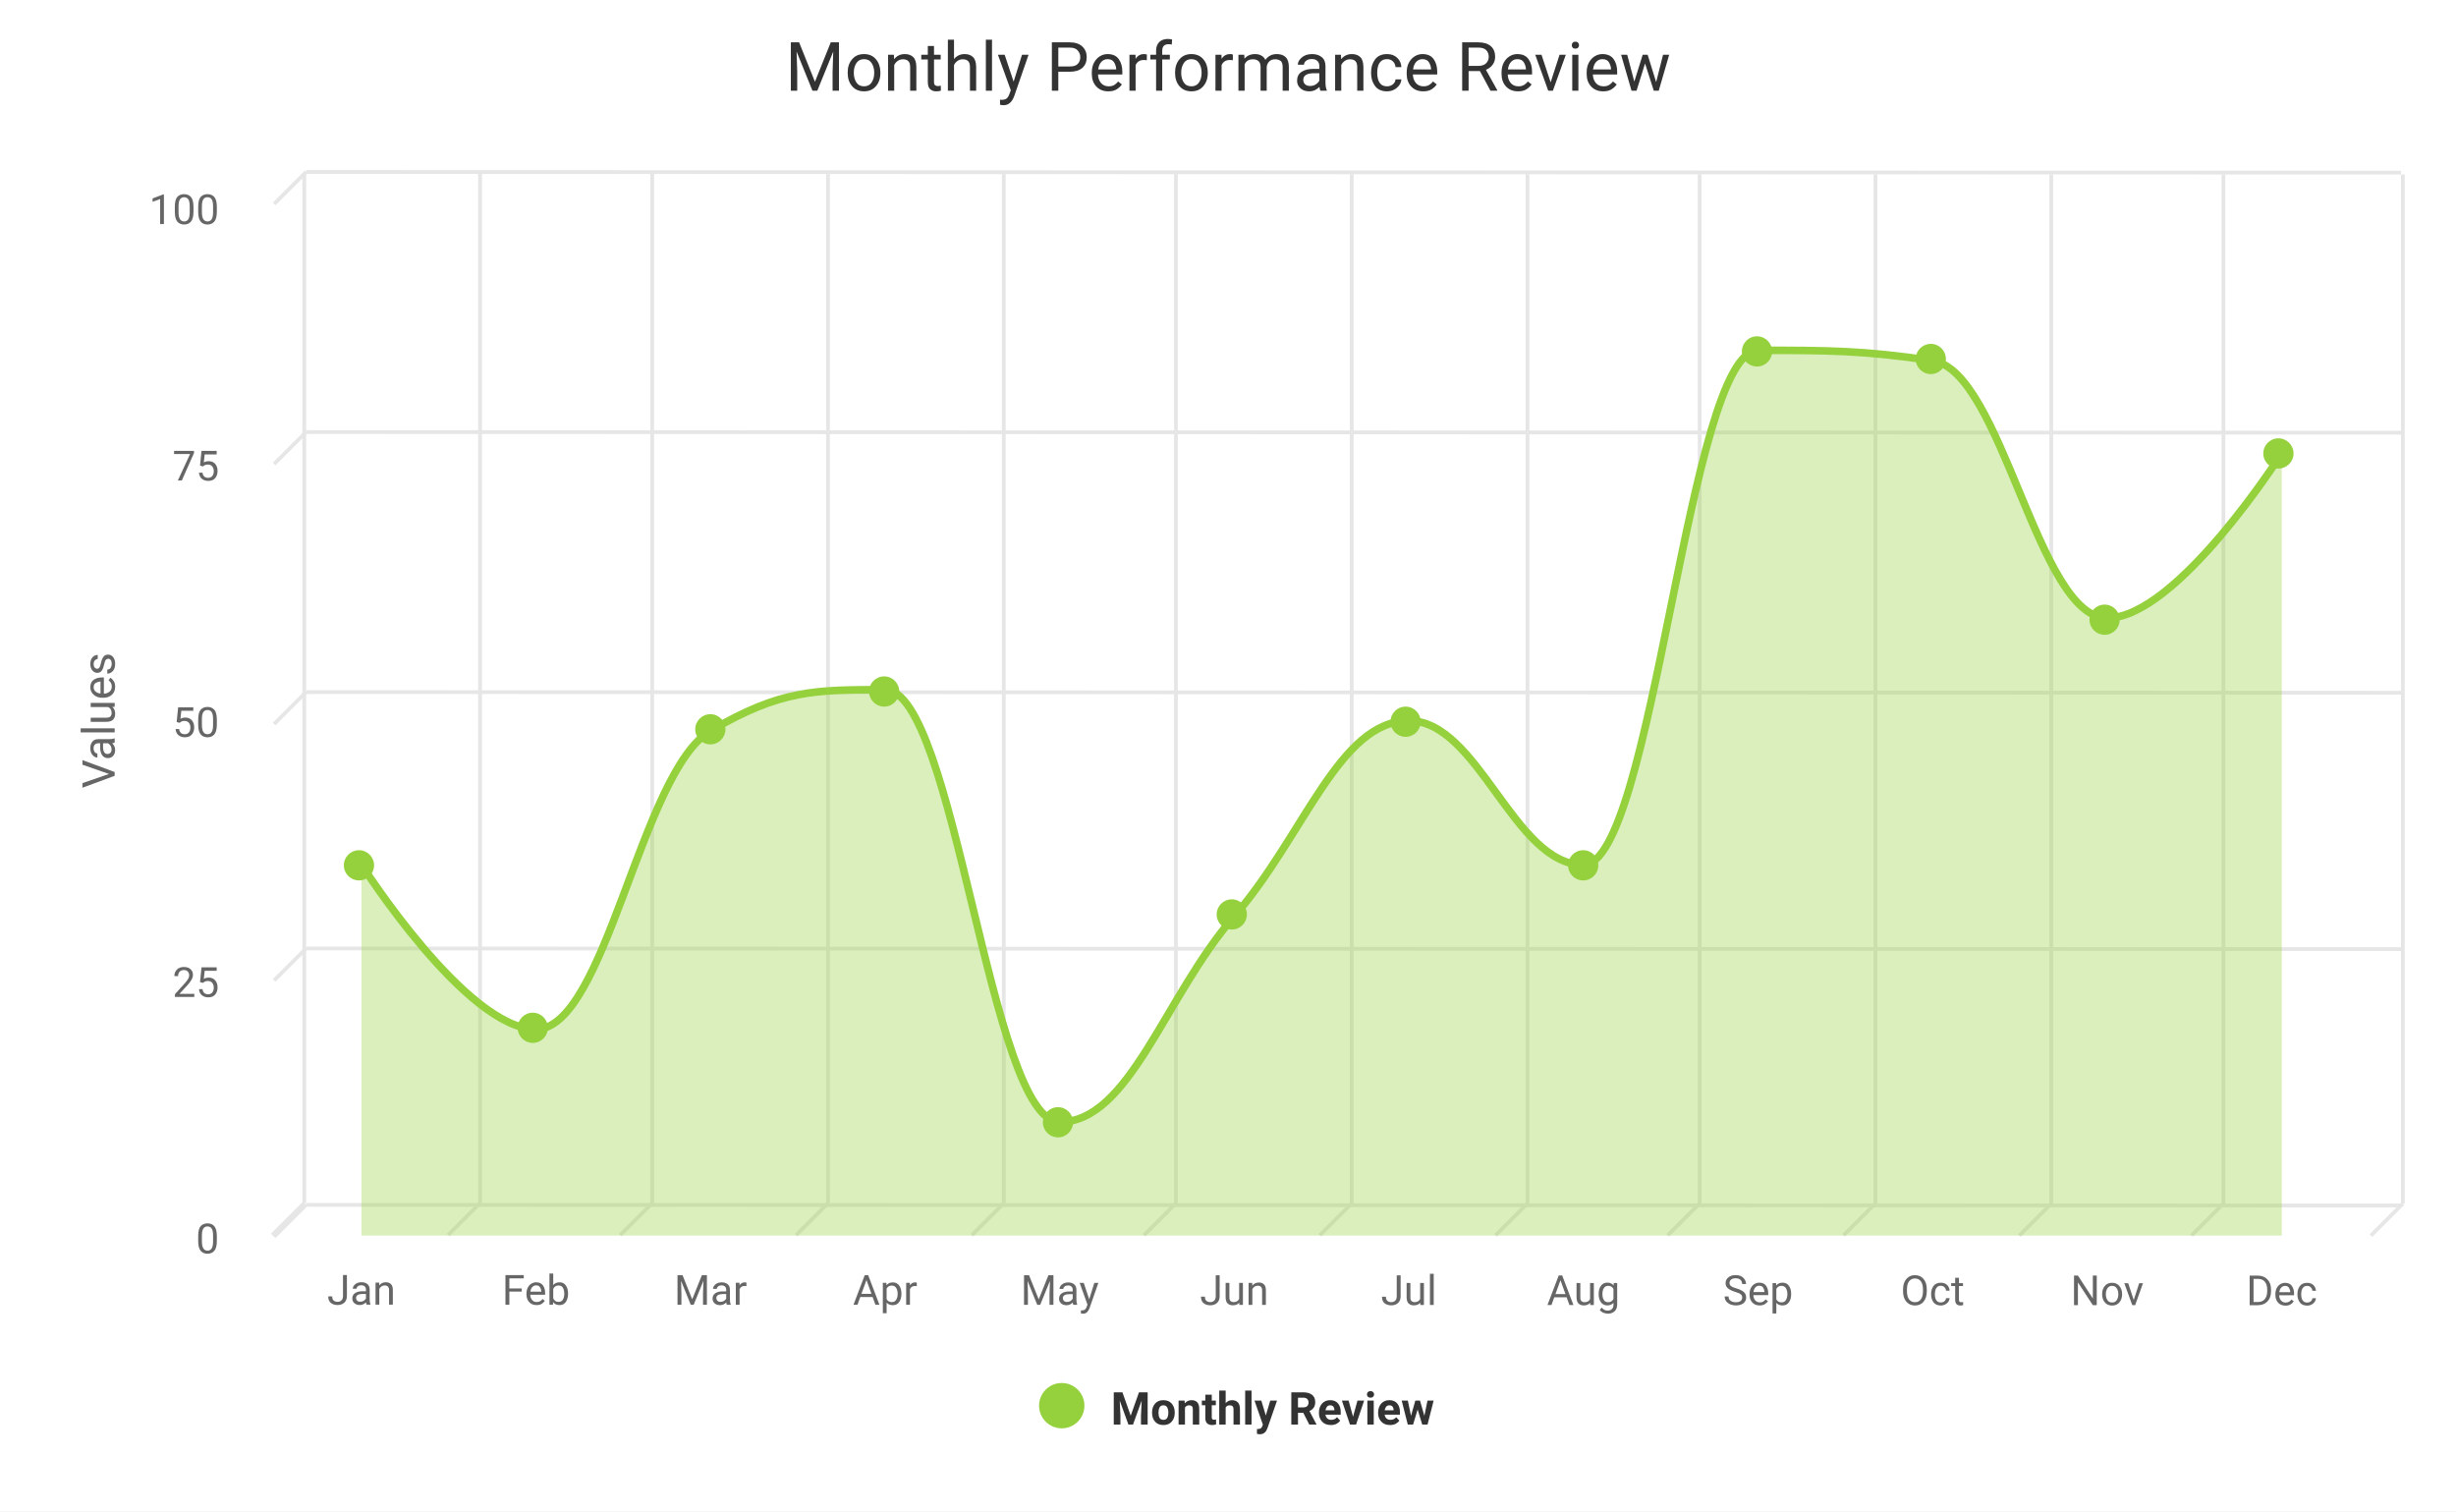
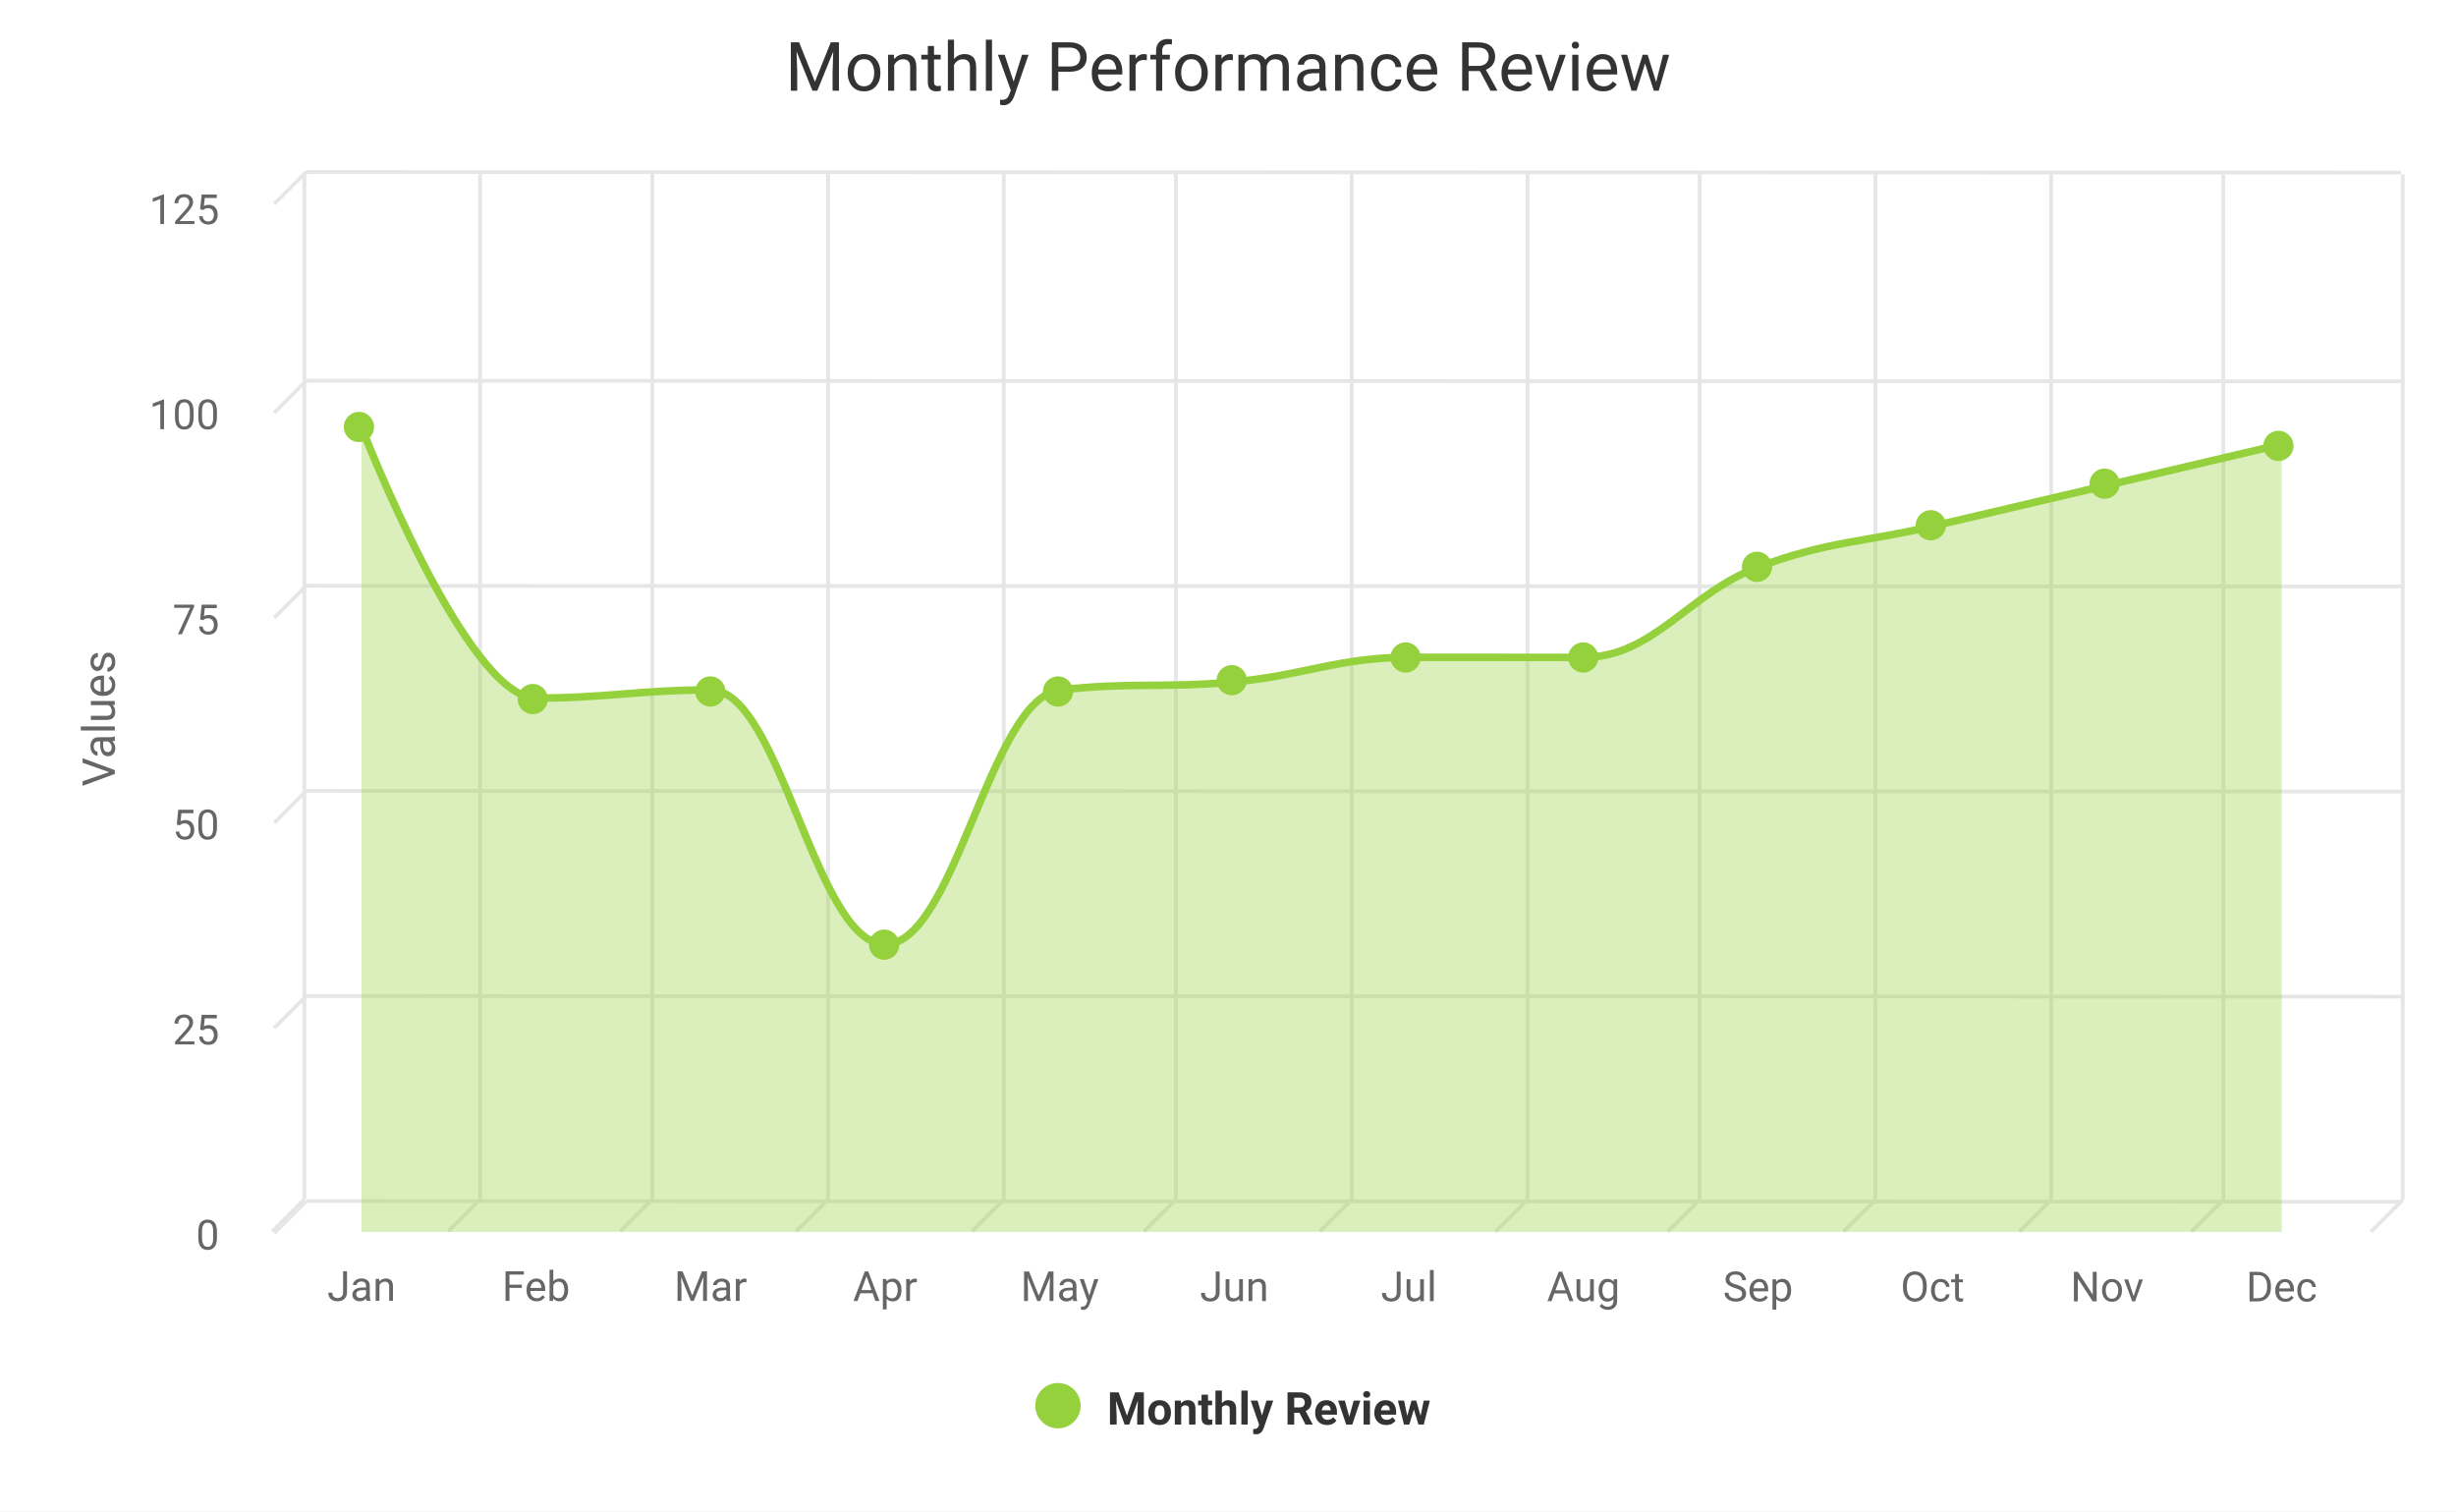
<svg xmlns="http://www.w3.org/2000/svg" version="1.1" class="highcharts-root" style="font-family: Roboto; font-size: 12px;" width="650" height="400" viewBox="0 0 650 400" aria-label="Interactive chart" aria-hidden="false">
  <defs aria-hidden="true">
-     <clipPath id="highcharts-kb8c72h-2155-">
+     <clipPath id="highcharts-o9u6zjk-829-">
      <rect x="0" y="0" width="650" height="400" fill="none" />
    </clipPath>
-     <clipPath id="highcharts-kb8c72h-2168-">
+     <clipPath id="highcharts-o9u6zjk-842-">
      <rect x="0" y="0" width="650" height="400" fill="none" />
    </clipPath>
  </defs>
  <rect fill="#ffffff" class="highcharts-background" x="0" y="0" width="650" height="400" rx="0" ry="0" aria-hidden="true" />
  <g stroke-linejoin="round" class="highcharts-3d-frame highcharts-3d-frame-bottom" data-z-index="-1000" aria-hidden="true">
-     <path fill="none" d="M 71.582 327.8 L 626.99 327.969 L 635.466 319.494 L 80.058 319.325 Z" visibility="hidden" />
-     <path fill="none" d="M 81.01 318.373 L 635.449 318.542 L 626.99 327 L 72.551 326.831 Z" />
-     <path fill="none" d="M 71.582 327.8 L 80.058 319.325 L 81.01 318.373 L 72.551 326.831 Z" visibility="hidden" />
-     <path fill="none" d="M 635.466 319.494 L 626.99 327.969 L 626.99 327 L 635.449 318.542 Z" />
-     <path fill="none" d="M 626.99 327.969 L 71.582 327.8 L 72.551 326.831 L 626.99 327 Z" />
-     <path fill="none" d="M 80.058 319.325 L 635.466 319.494 L 635.449 318.542 L 81.01 318.373 Z" visibility="hidden" />
+     <path fill="none" d="M 71.613 326.8 L 626.96 326.969 L 635.435 318.495 L 80.088 318.326 Z" visibility="hidden" />
+     <path fill="none" d="M 81.04 317.374 L 635.418 317.543 L 626.96 326 L 72.582 325.831 Z" />
+     <path fill="none" d="M 71.613 326.8 L 80.088 318.326 L 81.04 317.374 L 72.582 325.831 Z" visibility="hidden" />
+     <path fill="none" d="M 635.435 318.495 L 626.96 326.969 L 626.96 326 L 635.418 317.543 Z" />
+     <path fill="none" d="M 626.96 326.969 L 71.613 326.8 L 72.582 325.831 L 626.96 326 Z" />
+     <path fill="none" d="M 80.088 318.326 L 635.435 318.495 L 635.418 317.543 L 81.04 317.374 Z" visibility="hidden" />
  </g>
  <g stroke-linejoin="round" class="highcharts-3d-frame highcharts-3d-frame-left" data-z-index="-1000" aria-hidden="true">
-     <path fill="none" d="M 71.582 327.8 L 72.551 326.831 L 81.01 318.373 L 80.058 319.325 Z" visibility="hidden" />
-     <path fill="none" d="M 80.058 45.983 L 81.01 46 L 72.551 54.458 L 71.582 54.458 Z" />
-     <path fill="none" d="M 80.058 319.325 L 80.058 45.983 L 71.582 54.458 L 71.582 327.8 Z" visibility="hidden" />
-     <path fill="none" d="M 81.01 46 L 81.01 318.373 L 72.551 326.831 L 72.551 54.458 Z" />
-     <path fill="none" d="M 71.582 327.8 L 71.582 54.458 L 72.551 54.458 L 72.551 326.831 Z" />
-     <path fill="none" d="M 80.058 45.983 L 80.058 319.325 L 81.01 318.373 L 81.01 46 Z" visibility="hidden" />
+     <path fill="none" d="M 71.613 326.8 L 72.582 325.831 L 81.04 317.374 L 80.088 318.326 Z" visibility="hidden" />
+     <path fill="none" d="M 80.088 45.983 L 81.04 46 L 72.582 54.457 L 71.613 54.457 Z" />
+     <path fill="none" d="M 80.088 318.326 L 80.088 45.983 L 71.613 54.457 L 71.613 326.8 Z" visibility="hidden" />
+     <path fill="none" d="M 81.04 46 L 81.04 317.374 L 72.582 325.831 L 72.582 54.457 Z" />
+     <path fill="none" d="M 71.613 326.8 L 71.613 54.457 L 72.582 54.457 L 72.582 325.831 Z" />
+     <path fill="none" d="M 80.088 45.983 L 80.088 318.326 L 81.04 317.374 L 81.04 46 Z" visibility="hidden" />
  </g>
  <g stroke-linejoin="round" class="highcharts-3d-frame highcharts-3d-frame-back" data-z-index="-1000" aria-hidden="true">
-     <path fill="none" d="M 635.466 319.494 L 80.058 319.325 L 81.01 318.373 L 635.449 318.542 Z" visibility="hidden" />
-     <path fill="none" d="M 80.058 45.983 L 635.466 46.152 L 635.449 46.169 L 81.01 46 Z" />
-     <path fill="none" d="M 80.058 319.325 L 80.058 45.983 L 81.01 46 L 81.01 318.373 Z" visibility="hidden" />
-     <path fill="none" d="M 635.466 46.152 L 635.466 319.494 L 635.449 318.542 L 635.449 46.169 Z" />
-     <path fill="none" d="M 81.01 46 L 635.449 46.169 L 635.449 318.542 L 81.01 318.373 Z" />
-     <path fill="none" d="M 80.058 319.325 L 635.466 319.494 L 635.466 46.152 L 80.058 45.983 Z" visibility="hidden" />
+     <path fill="none" d="M 635.435 318.495 L 80.088 318.326 L 81.04 317.374 L 635.418 317.543 Z" visibility="hidden" />
+     <path fill="none" d="M 80.088 45.983 L 635.435 46.152 L 635.418 46.169 L 81.04 46 Z" />
+     <path fill="none" d="M 80.088 318.326 L 80.088 45.983 L 81.04 46 L 81.04 317.374 Z" visibility="hidden" />
+     <path fill="none" d="M 635.435 46.152 L 635.435 318.495 L 635.418 317.543 L 635.418 46.169 Z" />
+     <path fill="none" d="M 81.04 46 L 635.418 46.169 L 635.418 317.543 L 81.04 317.374 Z" />
+     <path fill="none" d="M 80.088 318.326 L 635.435 318.495 L 635.435 46.152 L 80.088 45.983 Z" visibility="hidden" />
  </g>
-   <rect fill="none" class="highcharts-plot-background" x="68" y="46" width="572" height="281" aria-hidden="true" />
+   <rect fill="none" class="highcharts-plot-background" x="68" y="46" width="572" height="280" aria-hidden="true" />
  <g class="highcharts-pane-group" data-z-index="0" aria-hidden="true" />
  <g class="highcharts-grid highcharts-xaxis-grid" data-z-index="1" aria-hidden="true">
-     <path fill="none" stroke="#e6e6e6" stroke-width="1" stroke-dasharray="none" data-z-index="1" class="highcharts-grid-line" d="M 127.052 46.014 L 127.052 318.387 M 118.593 326.845 L 127.052 318.387" opacity="1" />
-     <path fill="none" stroke="#e6e6e6" stroke-width="1" stroke-dasharray="none" data-z-index="1" class="highcharts-grid-line" d="M 172.609 46.028 L 172.609 318.401 M 164.15 326.859 L 172.609 318.401" opacity="1" />
-     <path fill="none" stroke="#e6e6e6" stroke-width="1" stroke-dasharray="none" data-z-index="1" class="highcharts-grid-line" d="M 219.135 46.042 L 219.135 318.415 M 210.676 326.873 L 219.135 318.415" opacity="1" />
-     <path fill="none" stroke="#e6e6e6" stroke-width="1" stroke-dasharray="none" data-z-index="1" class="highcharts-grid-line" d="M 265.662 46.056 L 265.662 318.429 M 257.202 326.887 L 265.662 318.429" opacity="1" />
-     <path fill="none" stroke="#e6e6e6" stroke-width="1" stroke-dasharray="none" data-z-index="1" class="highcharts-grid-line" d="M 311.219 46.07 L 311.219 318.443 M 302.759 326.901 L 311.219 318.443" opacity="1" />
-     <path fill="none" stroke="#e6e6e6" stroke-width="1" stroke-dasharray="none" data-z-index="1" class="highcharts-grid-line" d="M 357.745 46.084 L 357.745 318.457 M 349.286 326.915 L 357.745 318.457" opacity="1" />
-     <path fill="none" stroke="#e6e6e6" stroke-width="1" stroke-dasharray="none" data-z-index="1" class="highcharts-grid-line" d="M 404.271 46.098 L 404.271 318.471 M 395.812 326.93 L 404.271 318.471" opacity="1" />
-     <path fill="none" stroke="#e6e6e6" stroke-width="1" stroke-dasharray="none" data-z-index="1" class="highcharts-grid-line" d="M 449.828 46.112 L 449.828 318.485 M 441.369 326.943 L 449.828 318.485" opacity="1" />
-     <path fill="none" stroke="#e6e6e6" stroke-width="1" stroke-dasharray="none" data-z-index="1" class="highcharts-grid-line" d="M 496.355 46.127 L 496.355 318.499 M 487.895 326.958 L 496.355 318.499" opacity="1" />
-     <path fill="none" stroke="#e6e6e6" stroke-width="1" stroke-dasharray="none" data-z-index="1" class="highcharts-grid-line" d="M 542.881 46.141 L 542.881 318.514 M 534.422 326.972 L 542.881 318.514" opacity="1" />
-     <path fill="none" stroke="#e6e6e6" stroke-width="1" stroke-dasharray="none" data-z-index="1" class="highcharts-grid-line" d="M 588.438 46.155 L 588.438 318.527 M 579.979 326.986 L 588.438 318.527" opacity="1" />
-     <path fill="none" stroke="#e6e6e6" stroke-width="1" stroke-dasharray="none" data-z-index="1" class="highcharts-grid-line" d="M 635.934 46.169 L 635.934 318.542 M 627.474 327 L 635.934 318.542" opacity="1" />
-     <path fill="none" stroke="#e6e6e6" stroke-width="1" stroke-dasharray="none" data-z-index="1" class="highcharts-grid-line" d="M 80.526 46 L 80.526 318.373 M 72.066 326.831 L 80.526 318.373" opacity="1" />
+     <path fill="none" stroke="#e6e6e6" stroke-width="1" stroke-dasharray="none" data-z-index="1" class="highcharts-grid-line" d="M 127.077 46.014 L 127.077 317.388 M 118.618 325.845 L 127.077 317.388" opacity="1" />
+     <path fill="none" stroke="#e6e6e6" stroke-width="1" stroke-dasharray="none" data-z-index="1" class="highcharts-grid-line" d="M 172.629 46.028 L 172.629 317.402 M 164.17 325.859 L 172.629 317.402" opacity="1" />
+     <path fill="none" stroke="#e6e6e6" stroke-width="1" stroke-dasharray="none" data-z-index="1" class="highcharts-grid-line" d="M 219.15 46.042 L 219.15 317.416 M 210.692 325.873 L 219.15 317.416" opacity="1" />
+     <path fill="none" stroke="#e6e6e6" stroke-width="1" stroke-dasharray="none" data-z-index="1" class="highcharts-grid-line" d="M 265.671 46.056 L 265.671 317.43 M 257.213 325.887 L 265.671 317.43" opacity="1" />
+     <path fill="none" stroke="#e6e6e6" stroke-width="1" stroke-dasharray="none" data-z-index="1" class="highcharts-grid-line" d="M 311.224 46.07 L 311.224 317.444 M 302.765 325.901 L 311.224 317.444" opacity="1" />
+     <path fill="none" stroke="#e6e6e6" stroke-width="1" stroke-dasharray="none" data-z-index="1" class="highcharts-grid-line" d="M 357.745 46.084 L 357.745 317.458 M 349.286 325.915 L 357.745 317.458" opacity="1" />
+     <path fill="none" stroke="#e6e6e6" stroke-width="1" stroke-dasharray="none" data-z-index="1" class="highcharts-grid-line" d="M 404.266 46.098 L 404.266 317.472 M 395.807 325.93 L 404.266 317.472" opacity="1" />
+     <path fill="none" stroke="#e6e6e6" stroke-width="1" stroke-dasharray="none" data-z-index="1" class="highcharts-grid-line" d="M 449.818 46.112 L 449.818 317.486 M 441.359 325.943 L 449.818 317.486" opacity="1" />
+     <path fill="none" stroke="#e6e6e6" stroke-width="1" stroke-dasharray="none" data-z-index="1" class="highcharts-grid-line" d="M 496.339 46.127 L 496.339 317.5 M 487.881 325.958 L 496.339 317.5" opacity="1" />
+     <path fill="none" stroke="#e6e6e6" stroke-width="1" stroke-dasharray="none" data-z-index="1" class="highcharts-grid-line" d="M 542.86 46.141 L 542.86 317.514 M 534.402 325.972 L 542.86 317.514" opacity="1" />
+     <path fill="none" stroke="#e6e6e6" stroke-width="1" stroke-dasharray="none" data-z-index="1" class="highcharts-grid-line" d="M 588.412 46.155 L 588.412 317.528 M 579.954 325.986 L 588.412 317.528" opacity="1" />
+     <path fill="none" stroke="#e6e6e6" stroke-width="1" stroke-dasharray="none" data-z-index="1" class="highcharts-grid-line" d="M 635.903 46.169 L 635.903 317.543 M 627.444 326 L 635.903 317.543" opacity="1" />
+     <path fill="none" stroke="#e6e6e6" stroke-width="1" stroke-dasharray="none" data-z-index="1" class="highcharts-grid-line" d="M 80.556 46 L 80.556 317.374 M 72.097 325.831 L 80.556 317.374" opacity="1" />
  </g>
  <g class="highcharts-grid highcharts-zaxis-grid" data-z-index="1" aria-hidden="true" />
  <g class="highcharts-grid highcharts-yaxis-grid" data-z-index="1" aria-hidden="true">
-     <path fill="none" stroke="#e6e6e6" stroke-width="1" stroke-dasharray="none" data-z-index="1" class="highcharts-grid-line" d="M 81.01 318.857 L 635.449 319.026 M 72.551 327.316 L 81.01 318.857" opacity="1" />
-     <path fill="none" stroke="#e6e6e6" stroke-width="1" stroke-dasharray="none" data-z-index="1" class="highcharts-grid-line" d="M 81.01 251.007 L 635.449 251.175 M 72.551 259.465 L 81.01 251.007" opacity="1" />
-     <path fill="none" stroke="#e6e6e6" stroke-width="1" stroke-dasharray="none" data-z-index="1" class="highcharts-grid-line" d="M 81.01 183.156 L 635.449 183.325 M 72.551 191.614 L 81.01 183.156" opacity="1" />
-     <path fill="none" stroke="#e6e6e6" stroke-width="1" stroke-dasharray="none" data-z-index="1" class="highcharts-grid-line" d="M 81.01 114.336 L 635.449 114.504 M 72.551 122.794 L 81.01 114.336" opacity="1" />
-     <path fill="none" stroke="#e6e6e6" stroke-width="1" stroke-dasharray="none" data-z-index="1" class="highcharts-grid-line" d="M 81.01 45.515 L 635.449 45.684 M 72.551 53.974 L 81.01 45.515" opacity="1" />
+     <path fill="none" stroke="#e6e6e6" stroke-width="1" stroke-dasharray="none" data-z-index="1" class="highcharts-grid-line" d="M 81.04 317.858 L 635.418 318.027 M 72.582 326.316 L 81.04 317.858" opacity="1" />
+     <path fill="none" stroke="#e6e6e6" stroke-width="1" stroke-dasharray="none" data-z-index="1" class="highcharts-grid-line" d="M 81.04 263.584 L 635.418 263.752 M 72.582 272.041 L 81.04 263.584" opacity="1" />
+     <path fill="none" stroke="#e6e6e6" stroke-width="1" stroke-dasharray="none" data-z-index="1" class="highcharts-grid-line" d="M 81.04 209.309 L 635.418 209.478 M 72.582 217.766 L 81.04 209.309" opacity="1" />
+     <path fill="none" stroke="#e6e6e6" stroke-width="1" stroke-dasharray="none" data-z-index="1" class="highcharts-grid-line" d="M 81.04 155.034 L 635.418 155.203 M 72.582 163.491 L 81.04 155.034" opacity="1" />
+     <path fill="none" stroke="#e6e6e6" stroke-width="1" stroke-dasharray="none" data-z-index="1" class="highcharts-grid-line" d="M 81.04 100.759 L 635.418 100.928 M 72.582 109.217 L 81.04 100.759" opacity="1" />
+     <path fill="none" stroke="#e6e6e6" stroke-width="1" stroke-dasharray="none" data-z-index="1" class="highcharts-grid-line" d="M 81.04 45.515 L 635.418 45.684 M 72.582 53.973 L 81.04 45.515" opacity="1" />
  </g>
-   <rect fill="none" class="highcharts-plot-border" data-z-index="1" x="68" y="46" width="572" height="281" aria-hidden="true" />
+   <rect fill="none" class="highcharts-plot-border" data-z-index="1" x="68" y="46" width="572" height="280" aria-hidden="true" />
  <g class="highcharts-axis highcharts-xaxis" data-z-index="2" aria-hidden="true">
    <path fill="none" class="highcharts-axis-line" stroke="#ccd6eb" stroke-width="1" data-z-index="7" d="M 0 0" />
  </g>
  <g class="highcharts-axis highcharts-zaxis" data-z-index="2" aria-hidden="true">
    <path fill="none" class="highcharts-axis-line" data-z-index="7" d="M 0 0" />
  </g>
  <g class="highcharts-axis highcharts-yaxis" data-z-index="2" aria-hidden="true">
-     <text x="30.35" data-z-index="7" text-anchor="middle" transform="translate(0,0) rotate(270 30.34972 190.6447)" class="highcharts-axis-title" style="color: rgb(102, 102, 102); fill: rgb(102, 102, 102);" y="190.645" z="12.55">Values</text>
+     <text x="30.385" data-z-index="7" text-anchor="middle" transform="translate(0,0) rotate(270 30.3852 190.1442)" class="highcharts-axis-title" style="color: rgb(102, 102, 102); fill: rgb(102, 102, 102);" y="190.144" z="12.577">Values</text>
    <path fill="none" class="highcharts-axis-line" data-z-index="7" d="M 0 0" />
  </g>
  <g class="highcharts-series-group" data-z-index="3" aria-hidden="false">
-     <g class="highcharts-series highcharts-series-0 highcharts-areaspline-series" data-z-index="0.1" opacity="1" transform="translate(68,46) scale(1 1)" clip-path="url(#highcharts-kb8c72h-2168-)" aria-hidden="true">
-       <path fill="rgb(148,209,61)" fill-opacity="0.35" d="M 27.653 182.784 C 27.653 182.784 55.374 226.378 73.856 226.378 C 92.337 226.378 101.578 158.284 120.059 147.404 C 138.54 136.523 147.781 136.523 166.262 136.523 C 184.743 136.523 193.984 250.933 212.465 250.933 C 230.947 250.933 240.187 217.712 258.669 196.473 C 277.15 175.233 286.391 144.736 304.872 144.736 C 323.353 144.736 332.594 182.882 351.075 182.882 C 369.556 182.882 378.797 46.71 397.278 46.71 C 415.76 46.71 425 46.71 443.481 49.448 C 461.963 52.186 471.203 117.555 489.685 117.555 C 508.166 117.555 535.888 73.99 535.888 73.99 L 535.888 281 C 535.888 281 508.166 281 489.685 281 C 471.203 281 461.963 281 443.481 281 C 425 281 415.76 281 397.278 281 C 378.797 281 369.556 281 351.075 281 C 332.594 281 323.353 281 304.872 281 C 286.391 281 277.15 281 258.669 281 C 240.187 281 230.947 281 212.465 281 C 193.984 281 184.743 281 166.262 281 C 147.781 281 138.54 281 120.059 281 C 101.578 281 92.337 281 73.856 281 C 55.374 281 27.653 281 27.653 281 Z" class="highcharts-area" data-z-index="0" />
-       <path fill="none" d="M 27.653 182.784 C 27.653 182.784 55.374 226.378 73.856 226.378 C 92.337 226.378 101.578 158.284 120.059 147.404 C 138.54 136.523 147.781 136.523 166.262 136.523 C 184.743 136.523 193.984 250.933 212.465 250.933 C 230.947 250.933 240.187 217.712 258.669 196.473 C 277.15 175.233 286.391 144.736 304.872 144.736 C 323.353 144.736 332.594 182.882 351.075 182.882 C 369.556 182.882 378.797 46.71 397.278 46.71 C 415.76 46.71 425 46.71 443.481 49.448 C 461.963 52.186 471.203 117.555 489.685 117.555 C 508.166 117.555 535.888 73.99 535.888 73.99" class="highcharts-graph" data-z-index="1" stroke="#94d13d" stroke-width="2" stroke-linejoin="round" stroke-linecap="round" />
+     <g class="highcharts-series highcharts-series-0 highcharts-areaspline-series" data-z-index="0.1" opacity="1" transform="translate(68,46) scale(1 1)" clip-path="url(#highcharts-o9u6zjk-842-)" aria-hidden="true">
+       <path fill="rgb(148,209,61)" fill-opacity="0.35" d="M 27.681 67.081 C 27.681 67.081 55.4 138.738 73.879 138.738 C 92.358 138.738 101.598 136.581 120.077 136.581 C 138.556 136.581 147.796 203.896 166.275 203.896 C 184.755 203.896 193.994 138.766 212.473 136.609 C 230.953 134.452 240.192 136.183 258.672 134.452 C 277.151 132.721 286.39 127.953 304.87 127.953 C 323.349 127.953 332.589 127.967 351.068 127.967 C 369.547 127.967 378.787 111.042 397.266 104.101 C 415.745 97.159 424.985 97.596 443.464 93.26 C 461.943 88.923 471.183 86.755 489.662 82.419 C 508.142 78.082 535.861 71.578 535.861 71.578 L 535.861 280 C 535.861 280 508.142 280 489.662 280 C 471.183 280 461.943 280 443.464 280 C 424.985 280 415.745 280 397.266 280 C 378.787 280 369.547 280 351.068 280 C 332.589 280 323.349 280 304.87 280 C 286.39 280 277.151 280 258.672 280 C 240.192 280 230.953 280 212.473 280 C 193.994 280 184.755 280 166.275 280 C 147.796 280 138.556 280 120.077 280 C 101.598 280 92.358 280 73.879 280 C 55.4 280 27.681 280 27.681 280 Z" class="highcharts-area" data-z-index="0" />
+       <path fill="none" d="M 27.681 67.081 C 27.681 67.081 55.4 138.738 73.879 138.738 C 92.358 138.738 101.598 136.581 120.077 136.581 C 138.556 136.581 147.796 203.896 166.275 203.896 C 184.755 203.896 193.994 138.766 212.473 136.609 C 230.953 134.452 240.192 136.183 258.672 134.452 C 277.151 132.721 286.39 127.953 304.87 127.953 C 323.349 127.953 332.589 127.967 351.068 127.967 C 369.547 127.967 378.787 111.042 397.266 104.101 C 415.745 97.159 424.985 97.596 443.464 93.26 C 461.943 88.923 471.183 86.755 489.662 82.419 C 508.142 78.082 535.861 71.578 535.861 71.578" class="highcharts-graph" data-z-index="1" stroke="#94d13d" stroke-width="2" stroke-linejoin="round" stroke-linecap="round" />
    </g>
    <g class="highcharts-markers highcharts-series-0 highcharts-areaspline-series" data-z-index="0.1" opacity="1" transform="translate(68,46) scale(1 1)" clip-path="none" aria-hidden="false">
-       <path fill="#94d13d" d="M 27 187 A 4 4 0 1 1 27.004 187 Z" opacity="1" class="highcharts-point" tabindex="-1" role="img" aria-label="Jan, 36 units. Monthly Review." style="outline: none;" />
-       <path fill="#94d13d" d="M 73 230 A 4 4 0 1 1 73.004 230 Z" opacity="1" class="highcharts-point" tabindex="-1" role="img" aria-label="Feb, 20 units. Monthly Review." style="outline: none;" />
-       <path fill="#94d13d" d="M 120 151 A 4 4 0 1 1 120.004 151 Z" opacity="1" class="highcharts-point" tabindex="-1" role="img" aria-label="Mar, 49 units. Monthly Review." style="outline: none;" />
-       <path fill="#94d13d" d="M 166 141 A 4 4 0 1 1 166.004 141 Z" opacity="1" class="highcharts-point" tabindex="-1" role="img" aria-label="Apr, 53 units. Monthly Review." style="outline: none;" />
-       <path fill="#94d13d" d="M 212 255 A 4 4 0 1 1 212.004 255 Z" opacity="1" class="highcharts-point" tabindex="-1" role="img" aria-label="May, 11 units. Monthly Review." style="outline: none;" />
-       <path fill="#94d13d" d="M 258 200 A 4 4 0 1 1 258.004 200 Z" opacity="1" class="highcharts-point" tabindex="-1" role="img" aria-label="Jun, 31 units. Monthly Review." style="outline: none;" />
-       <path fill="#94d13d" d="M 304 149 A 4 4 0 1 1 304.004 149 Z" opacity="1" class="highcharts-point" tabindex="-1" role="img" aria-label="Jul, 50 units. Monthly Review." style="outline: none;" />
-       <path fill="#94d13d" d="M 351 187 A 4 4 0 1 1 351.004 187 Z" opacity="1" class="highcharts-point" tabindex="-1" role="img" aria-label="Aug, 36 units. Monthly Review." style="outline: none;" />
-       <path fill="#94d13d" d="M 397 51 A 4 4 0 1 1 397.004 51 Z" opacity="1" class="highcharts-point" tabindex="-1" role="img" aria-label="Sep, 86 units. Monthly Review." style="outline: none;" />
-       <path fill="#94d13d" d="M 443 53 A 4 4 0 1 1 443.004 53 Z" opacity="1" class="highcharts-point" tabindex="-1" role="img" aria-label="Oct, 85 units. Monthly Review." style="outline: none;" />
-       <path fill="#94d13d" d="M 489 122 A 4 4 0 1 1 489.004 122 Z" opacity="1" class="highcharts-point" tabindex="-1" role="img" aria-label="Nov, 60 units. Monthly Review." style="outline: none;" />
-       <path fill="#94d13d" d="M 535 78 A 4 4 0 1 1 535.004 78 Z" opacity="1" class="highcharts-point" tabindex="-1" role="img" aria-label="Dec, 76 units. Monthly Review." style="outline: none;" />
+       <path fill="#94d13d" d="M 27 71 A 4 4 0 1 1 27.004 71 Z" opacity="1" class="highcharts-point" tabindex="-1" role="img" aria-label="Jan, 98 units. Monthly Review." style="outline: none;" />
+       <path fill="#94d13d" d="M 73 143 A 4 4 0 1 1 73.004 143 Z" opacity="1" class="highcharts-point" tabindex="-1" role="img" aria-label="Feb, 65 units. Monthly Review." style="outline: none;" />
+       <path fill="#94d13d" d="M 120 141 A 4 4 0 1 1 120.004 141 Z" opacity="1" class="highcharts-point" tabindex="-1" role="img" aria-label="Mar, 66 units. Monthly Review." style="outline: none;" />
+       <path fill="#94d13d" d="M 166 208 A 4 4 0 1 1 166.004 208 Z" opacity="1" class="highcharts-point" tabindex="-1" role="img" aria-label="Apr, 35 units. Monthly Review." style="outline: none;" />
+       <path fill="#94d13d" d="M 212 141 A 4 4 0 1 1 212.004 141 Z" opacity="1" class="highcharts-point" tabindex="-1" role="img" aria-label="May, 66 units. Monthly Review." style="outline: none;" />
+       <path fill="#94d13d" d="M 258 138 A 4 4 0 1 1 258.004 138 Z" opacity="1" class="highcharts-point" tabindex="-1" role="img" aria-label="Jun, 67 units. Monthly Review." style="outline: none;" />
+       <path fill="#94d13d" d="M 304 132 A 4 4 0 1 1 304.004 132 Z" opacity="1" class="highcharts-point" tabindex="-1" role="img" aria-label="Jul, 70 units. Monthly Review." style="outline: none;" />
+       <path fill="#94d13d" d="M 351 132 A 4 4 0 1 1 351.004 132 Z" opacity="1" class="highcharts-point" tabindex="-1" role="img" aria-label="Aug, 70 units. Monthly Review." style="outline: none;" />
+       <path fill="#94d13d" d="M 397 108 A 4 4 0 1 1 397.004 108 Z" opacity="1" class="highcharts-point" tabindex="-1" role="img" aria-label="Sep, 81 units. Monthly Review." style="outline: none;" />
+       <path fill="#94d13d" d="M 443 97 A 4 4 0 1 1 443.004 97 Z" opacity="1" class="highcharts-point" tabindex="-1" role="img" aria-label="Oct, 86 units. Monthly Review." style="outline: none;" />
+       <path fill="#94d13d" d="M 489 86 A 4 4 0 1 1 489.004 86 Z" opacity="1" class="highcharts-point" tabindex="-1" role="img" aria-label="Nov, 91 units. Monthly Review." style="outline: none;" />
+       <path fill="#94d13d" d="M 535 76 A 4 4 0 1 1 535.004 76 Z" opacity="1" class="highcharts-point" tabindex="-1" role="img" aria-label="Dec, 96 units. Monthly Review." style="outline: none;" />
    </g>
  </g>
  <text x="325" text-anchor="middle" class="highcharts-title" data-z-index="4" style="color: rgb(51, 51, 51); font-size: 18px; fill: rgb(51, 51, 51);" y="24" aria-hidden="true">Monthly Performance Review</text>
  <text x="325" text-anchor="middle" class="highcharts-subtitle" data-z-index="4" style="color: rgb(102, 102, 102); fill: rgb(102, 102, 102);" y="45" aria-hidden="true" />
  <text x="10" text-anchor="start" class="highcharts-caption" data-z-index="4" style="color: rgb(102, 102, 102); fill: rgb(102, 102, 102);" y="397" aria-hidden="true" />
-   <g class="highcharts-legend highcharts-no-tooltip" data-z-index="7" transform="translate(265,359)" aria-hidden="true">
-     <rect fill="none" class="highcharts-legend-box" rx="0" ry="0" x="0" y="0" width="120" height="26" />
+   <g class="highcharts-legend highcharts-no-tooltip" data-z-index="7" transform="translate(264,359)" aria-hidden="true">
+     <rect fill="none" class="highcharts-legend-box" rx="0" ry="0" x="0" y="0" width="121" height="26" />
    <g data-z-index="1">
      <g>
        <g class="highcharts-legend-item highcharts-areaspline-series highcharts-color-undefined highcharts-series-0" data-z-index="1" transform="translate(8,3)">
          <text x="21" text-anchor="start" data-z-index="2" y="15" style="color: rgb(51, 51, 51); cursor: pointer; font-size: 12px; font-weight: bold; fill: rgb(51, 51, 51);">Monthly Review</text>
          <rect x="2" y="4" width="12" height="12" fill="#94d13d" rx="6" ry="6" class="highcharts-point" data-z-index="3" />
        </g>
      </g>
    </g>
  </g>
  <g class="highcharts-axis-labels highcharts-xaxis-labels" data-z-index="7" aria-hidden="true">
-     <text x="95.653" text-anchor="middle" transform="translate(0,0)" style="color: rgb(102, 102, 102); cursor: default; font-size: 11px; fill: rgb(102, 102, 102);" y="345.258" z="14.524" opacity="1">Jan</text>
-     <text x="141.856" text-anchor="middle" transform="translate(0,0)" style="color: rgb(102, 102, 102); cursor: default; font-size: 11px; fill: rgb(102, 102, 102);" y="345.272" z="13.718" opacity="1">Feb</text>
-     <text x="188.059" text-anchor="middle" transform="translate(0,0)" style="color: rgb(102, 102, 102); cursor: default; font-size: 11px; fill: rgb(102, 102, 102);" y="345.286" z="12.912" opacity="1">Mar</text>
-     <text x="234.262" text-anchor="middle" transform="translate(0,0)" style="color: rgb(102, 102, 102); cursor: default; font-size: 11px; fill: rgb(102, 102, 102);" y="345.3" z="12.105" opacity="1">Apr</text>
-     <text x="280.465" text-anchor="middle" transform="translate(0,0)" style="color: rgb(102, 102, 102); cursor: default; font-size: 11px; fill: rgb(102, 102, 102);" y="345.314" z="11.299" opacity="1">May</text>
-     <text x="326.669" text-anchor="middle" transform="translate(0,0)" style="color: rgb(102, 102, 102); cursor: default; font-size: 11px; fill: rgb(102, 102, 102);" y="345.328" z="10.493" opacity="1">Jun</text>
-     <text x="372.872" text-anchor="middle" transform="translate(0,0)" style="color: rgb(102, 102, 102); cursor: default; font-size: 11px; fill: rgb(102, 102, 102);" y="345.342" z="9.686" opacity="1">Jul</text>
-     <text x="419.075" text-anchor="middle" transform="translate(0,0)" style="color: rgb(102, 102, 102); cursor: default; font-size: 11px; fill: rgb(102, 102, 102);" y="345.356" z="8.88" opacity="1">Aug</text>
-     <text x="465.278" text-anchor="middle" transform="translate(0,0)" style="color: rgb(102, 102, 102); cursor: default; font-size: 11px; fill: rgb(102, 102, 102);" y="345.37" z="8.074" opacity="1">Sep</text>
-     <text x="511.481" text-anchor="middle" transform="translate(0,0)" style="color: rgb(102, 102, 102); cursor: default; font-size: 11px; fill: rgb(102, 102, 102);" y="345.384" z="7.267" opacity="1">Oct</text>
-     <text x="557.685" text-anchor="middle" transform="translate(0,0)" style="color: rgb(102, 102, 102); cursor: default; font-size: 11px; fill: rgb(102, 102, 102);" y="345.398" z="6.461" opacity="1">Nov</text>
-     <text x="603.888" text-anchor="middle" transform="translate(0,0)" style="color: rgb(102, 102, 102); cursor: default; font-size: 11px; fill: rgb(102, 102, 102);" y="345.412" z="5.655" opacity="1">Dec</text>
+     <text x="95.681" style="color: rgb(102, 102, 102); cursor: default; font-size: 11px; fill: rgb(102, 102, 102);" text-anchor="middle" transform="translate(0,0)" y="344.256" z="14.542" opacity="1">Jan</text>
+     <text x="141.879" style="color: rgb(102, 102, 102); cursor: default; font-size: 11px; fill: rgb(102, 102, 102);" text-anchor="middle" transform="translate(0,0)" y="344.27" z="13.736" opacity="1">Feb</text>
+     <text x="188.077" style="color: rgb(102, 102, 102); cursor: default; font-size: 11px; fill: rgb(102, 102, 102);" text-anchor="middle" transform="translate(0,0)" y="344.284" z="12.929" opacity="1">Mar</text>
+     <text x="234.275" style="color: rgb(102, 102, 102); cursor: default; font-size: 11px; fill: rgb(102, 102, 102);" text-anchor="middle" transform="translate(0,0)" y="344.298" z="12.123" opacity="1">Apr</text>
+     <text x="280.473" style="color: rgb(102, 102, 102); cursor: default; font-size: 11px; fill: rgb(102, 102, 102);" text-anchor="middle" transform="translate(0,0)" y="344.312" z="11.317" opacity="1">May</text>
+     <text x="326.672" style="color: rgb(102, 102, 102); cursor: default; font-size: 11px; fill: rgb(102, 102, 102);" text-anchor="middle" transform="translate(0,0)" y="344.326" z="10.51" opacity="1">Jun</text>
+     <text x="372.87" style="color: rgb(102, 102, 102); cursor: default; font-size: 11px; fill: rgb(102, 102, 102);" text-anchor="middle" transform="translate(0,0)" y="344.34" z="9.704" opacity="1">Jul</text>
+     <text x="419.068" style="color: rgb(102, 102, 102); cursor: default; font-size: 11px; fill: rgb(102, 102, 102);" text-anchor="middle" transform="translate(0,0)" y="344.354" z="8.898" opacity="1">Aug</text>
+     <text x="465.266" style="color: rgb(102, 102, 102); cursor: default; font-size: 11px; fill: rgb(102, 102, 102);" text-anchor="middle" transform="translate(0,0)" y="344.368" z="8.092" opacity="1">Sep</text>
+     <text x="511.464" style="color: rgb(102, 102, 102); cursor: default; font-size: 11px; fill: rgb(102, 102, 102);" text-anchor="middle" transform="translate(0,0)" y="344.382" z="7.285" opacity="1">Oct</text>
+     <text x="557.662" style="color: rgb(102, 102, 102); cursor: default; font-size: 11px; fill: rgb(102, 102, 102);" text-anchor="middle" transform="translate(0,0)" y="344.396" z="6.479" opacity="1">Nov</text>
+     <text x="603.861" style="color: rgb(102, 102, 102); cursor: default; font-size: 11px; fill: rgb(102, 102, 102);" text-anchor="middle" transform="translate(0,0)" y="344.41" z="5.673" opacity="1">Dec</text>
  </g>
  <g class="highcharts-axis-labels highcharts-zaxis-labels" data-z-index="7" aria-hidden="true" />
  <g class="highcharts-axis-labels highcharts-yaxis-labels" data-z-index="7" aria-hidden="true">
-     <text x="58.009" text-anchor="end" transform="translate(0,0)" style="color: rgb(102, 102, 102); cursor: default; font-size: 11px; fill: rgb(102, 102, 102);" y="331.678" z="15.012" opacity="1">0</text>
-     <text x="58.009" text-anchor="end" transform="translate(0,0)" style="color: rgb(102, 102, 102); cursor: default; font-size: 11px; fill: rgb(102, 102, 102);" y="263.827" z="13.828" opacity="1">25</text>
-     <text x="58.009" text-anchor="end" transform="translate(0,0)" style="color: rgb(102, 102, 102); cursor: default; font-size: 11px; fill: rgb(102, 102, 102);" y="195.007" z="12.627" opacity="1">50</text>
-     <text x="58.009" text-anchor="end" transform="translate(0,0)" style="color: rgb(102, 102, 102); cursor: default; font-size: 11px; fill: rgb(102, 102, 102);" y="127.156" z="11.442" opacity="1">75</text>
-     <text x="58.009" text-anchor="end" transform="translate(0,0)" style="color: rgb(102, 102, 102); cursor: default; font-size: 11px; fill: rgb(102, 102, 102);" y="59.305" z="10.258" opacity="1">100</text>
+     <text x="58.042" style="color: rgb(102, 102, 102); cursor: default; font-size: 11px; fill: rgb(102, 102, 102);" text-anchor="end" transform="translate(0,0)" y="330.677" z="15.03" opacity="1">0</text>
+     <text x="58.042" style="color: rgb(102, 102, 102); cursor: default; font-size: 11px; fill: rgb(102, 102, 102);" text-anchor="end" transform="translate(0,0)" y="276.402" z="14.082" opacity="1">25</text>
+     <text x="58.042" style="color: rgb(102, 102, 102); cursor: default; font-size: 11px; fill: rgb(102, 102, 102);" text-anchor="end" transform="translate(0,0)" y="222.128" z="13.135" opacity="1">50</text>
+     <text x="58.042" style="color: rgb(102, 102, 102); cursor: default; font-size: 11px; fill: rgb(102, 102, 102);" text-anchor="end" transform="translate(0,0)" y="167.853" z="12.187" opacity="1">75</text>
+     <text x="58.042" style="color: rgb(102, 102, 102); cursor: default; font-size: 11px; fill: rgb(102, 102, 102);" text-anchor="end" transform="translate(0,0)" y="113.578" z="11.24" opacity="1">100</text>
+     <text x="58.042" text-anchor="end" transform="translate(0,0)" style="color: rgb(102, 102, 102); cursor: default; font-size: 11px; fill: rgb(102, 102, 102);" y="59.303" z="10.293" opacity="1">125</text>
  </g>
  <g stroke-linejoin="round" class="highcharts-3d-frame highcharts-3d-frame-top" data-z-index="1000" aria-hidden="true">
-     <path fill="none" d="M 80.058 45.983 L 635.466 46.152 L 626.99 54.627 L 71.582 54.458 Z" visibility="hidden" />
-     <path fill="none" d="M 72.551 54.458 L 626.99 54.627 L 635.449 46.169 L 81.01 46 Z" visibility="hidden" />
-     <path fill="none" d="M 80.058 45.983 L 71.582 54.458 L 72.551 54.458 L 81.01 46 Z" visibility="hidden" />
-     <path fill="none" d="M 626.99 54.627 L 635.466 46.152 L 635.449 46.169 L 626.99 54.627 Z" visibility="hidden" />
-     <path fill="none" d="M 71.582 54.458 L 626.99 54.627 L 626.99 54.627 L 72.551 54.458 Z" visibility="hidden" />
-     <path fill="none" d="M 635.466 46.152 L 80.058 45.983 L 81.01 46 L 635.449 46.169 Z" visibility="hidden" />
+     <path fill="none" d="M 80.088 45.983 L 635.435 46.152 L 626.96 54.626 L 71.613 54.457 Z" visibility="hidden" />
+     <path fill="none" d="M 72.582 54.457 L 626.96 54.626 L 635.418 46.169 L 81.04 46 Z" visibility="hidden" />
+     <path fill="none" d="M 80.088 45.983 L 71.613 54.457 L 72.582 54.457 L 81.04 46 Z" visibility="hidden" />
+     <path fill="none" d="M 626.96 54.626 L 635.435 46.152 L 635.418 46.169 L 626.96 54.626 Z" visibility="hidden" />
+     <path fill="none" d="M 71.613 54.457 L 626.96 54.626 L 626.96 54.626 L 72.582 54.457 Z" visibility="hidden" />
+     <path fill="none" d="M 635.435 46.152 L 80.088 45.983 L 81.04 46 L 635.418 46.169 Z" visibility="hidden" />
  </g>
  <g stroke-linejoin="round" class="highcharts-3d-frame highcharts-3d-frame-right" data-z-index="1000" aria-hidden="true">
-     <path fill="none" d="M 635.466 319.494 L 635.449 318.542 L 626.99 327 L 626.99 327.969 Z" visibility="hidden" />
-     <path fill="none" d="M 626.99 54.627 L 626.99 54.627 L 635.449 46.169 L 635.466 46.152 Z" visibility="hidden" />
-     <path fill="none" d="M 626.99 54.627 L 626.99 327 L 635.449 318.542 L 635.449 46.169 Z" visibility="hidden" />
-     <path fill="none" d="M 626.99 327.969 L 626.99 54.627 L 635.466 46.152 L 635.466 319.494 Z" visibility="hidden" />
-     <path fill="none" d="M 626.99 54.627 L 626.99 327.969 L 626.99 327 L 626.99 54.627 Z" visibility="hidden" />
-     <path fill="none" d="M 635.466 319.494 L 635.466 46.152 L 635.449 46.169 L 635.449 318.542 Z" visibility="hidden" />
+     <path fill="none" d="M 635.435 318.495 L 635.418 317.543 L 626.96 326 L 626.96 326.969 Z" visibility="hidden" />
+     <path fill="none" d="M 626.96 54.626 L 626.96 54.626 L 635.418 46.169 L 635.435 46.152 Z" visibility="hidden" />
+     <path fill="none" d="M 626.96 54.626 L 626.96 326 L 635.418 317.543 L 635.418 46.169 Z" visibility="hidden" />
+     <path fill="none" d="M 626.96 326.969 L 626.96 54.626 L 635.435 46.152 L 635.435 318.495 Z" visibility="hidden" />
+     <path fill="none" d="M 626.96 54.626 L 626.96 326.969 L 626.96 326 L 626.96 54.626 Z" visibility="hidden" />
+     <path fill="none" d="M 635.435 318.495 L 635.435 46.152 L 635.418 46.169 L 635.418 317.543 Z" visibility="hidden" />
  </g>
  <g stroke-linejoin="round" class="highcharts-3d-frame highcharts-3d-frame-front" data-z-index="1000" aria-hidden="true">
-     <path fill="none" d="M 71.582 327.8 L 626.99 327.969 L 626.99 327 L 72.551 326.831 Z" visibility="hidden" />
-     <path fill="none" d="M 626.99 54.627 L 71.582 54.458 L 72.551 54.458 L 626.99 54.627 Z" visibility="hidden" />
-     <path fill="none" d="M 71.582 54.458 L 71.582 327.8 L 72.551 326.831 L 72.551 54.458 Z" visibility="hidden" />
-     <path fill="none" d="M 626.99 327.969 L 626.99 54.627 L 626.99 54.627 L 626.99 327 Z" visibility="hidden" />
-     <path fill="none" d="M 626.99 54.627 L 72.551 54.458 L 72.551 326.831 L 626.99 327 Z" visibility="hidden" />
-     <path fill="none" d="M 626.99 327.969 L 71.582 327.8 L 71.582 54.458 L 626.99 54.627 Z" visibility="hidden" />
+     <path fill="none" d="M 71.613 326.8 L 626.96 326.969 L 626.96 326 L 72.582 325.831 Z" visibility="hidden" />
+     <path fill="none" d="M 626.96 54.626 L 71.613 54.457 L 72.582 54.457 L 626.96 54.626 Z" visibility="hidden" />
+     <path fill="none" d="M 71.613 54.457 L 71.613 326.8 L 72.582 325.831 L 72.582 54.457 Z" visibility="hidden" />
+     <path fill="none" d="M 626.96 326.969 L 626.96 54.626 L 626.96 54.626 L 626.96 326 Z" visibility="hidden" />
+     <path fill="none" d="M 626.96 54.626 L 72.582 54.457 L 72.582 325.831 L 626.96 326 Z" visibility="hidden" />
+     <path fill="none" d="M 626.96 326.969 L 71.613 326.8 L 71.613 54.457 L 626.96 54.626 Z" visibility="hidden" />
  </g>
</svg>
